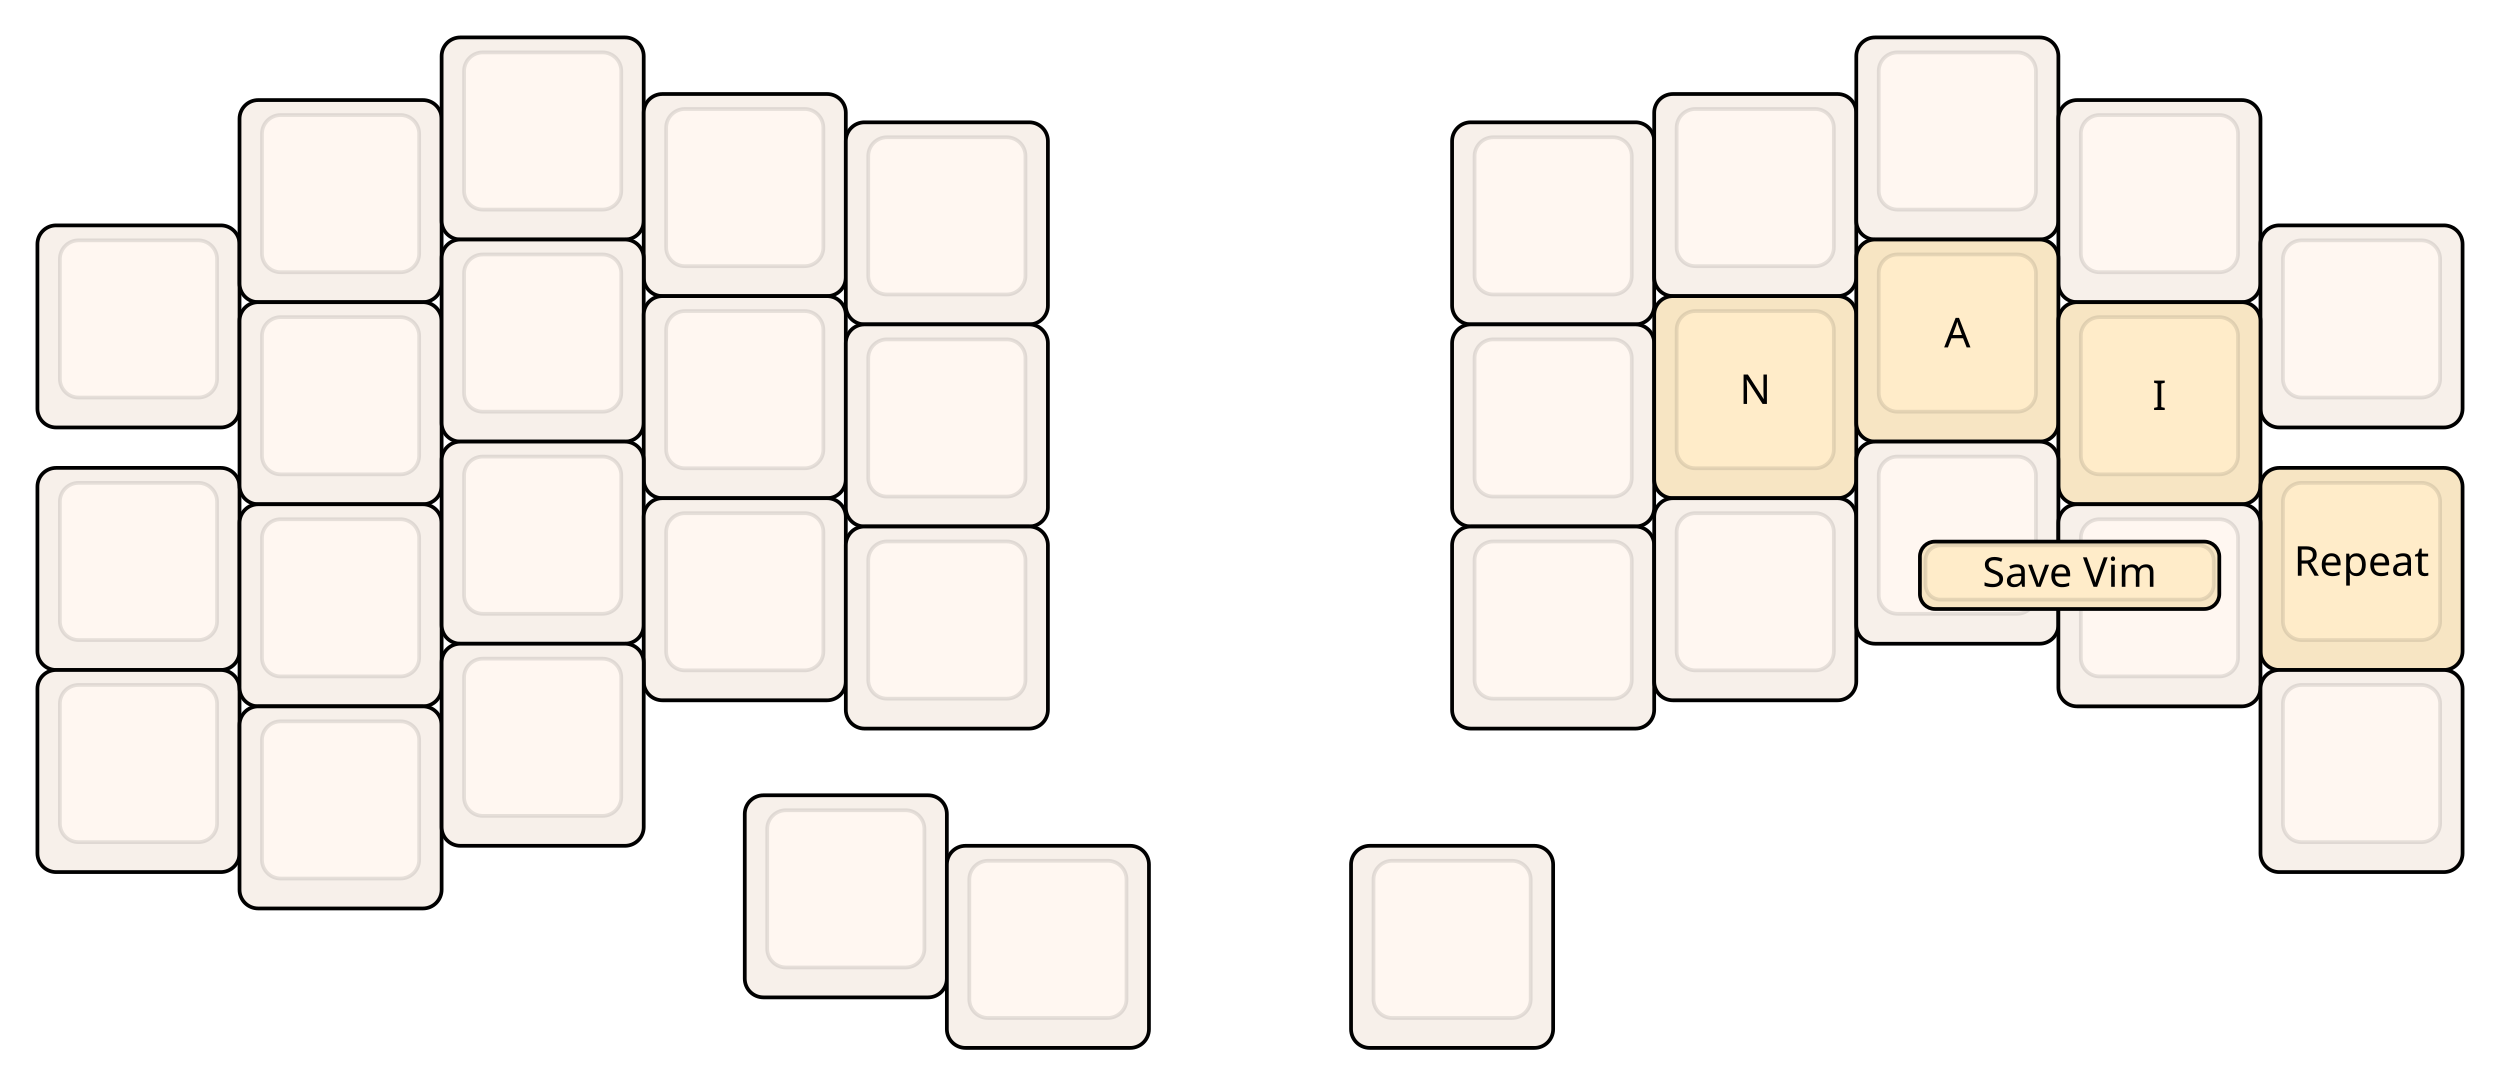
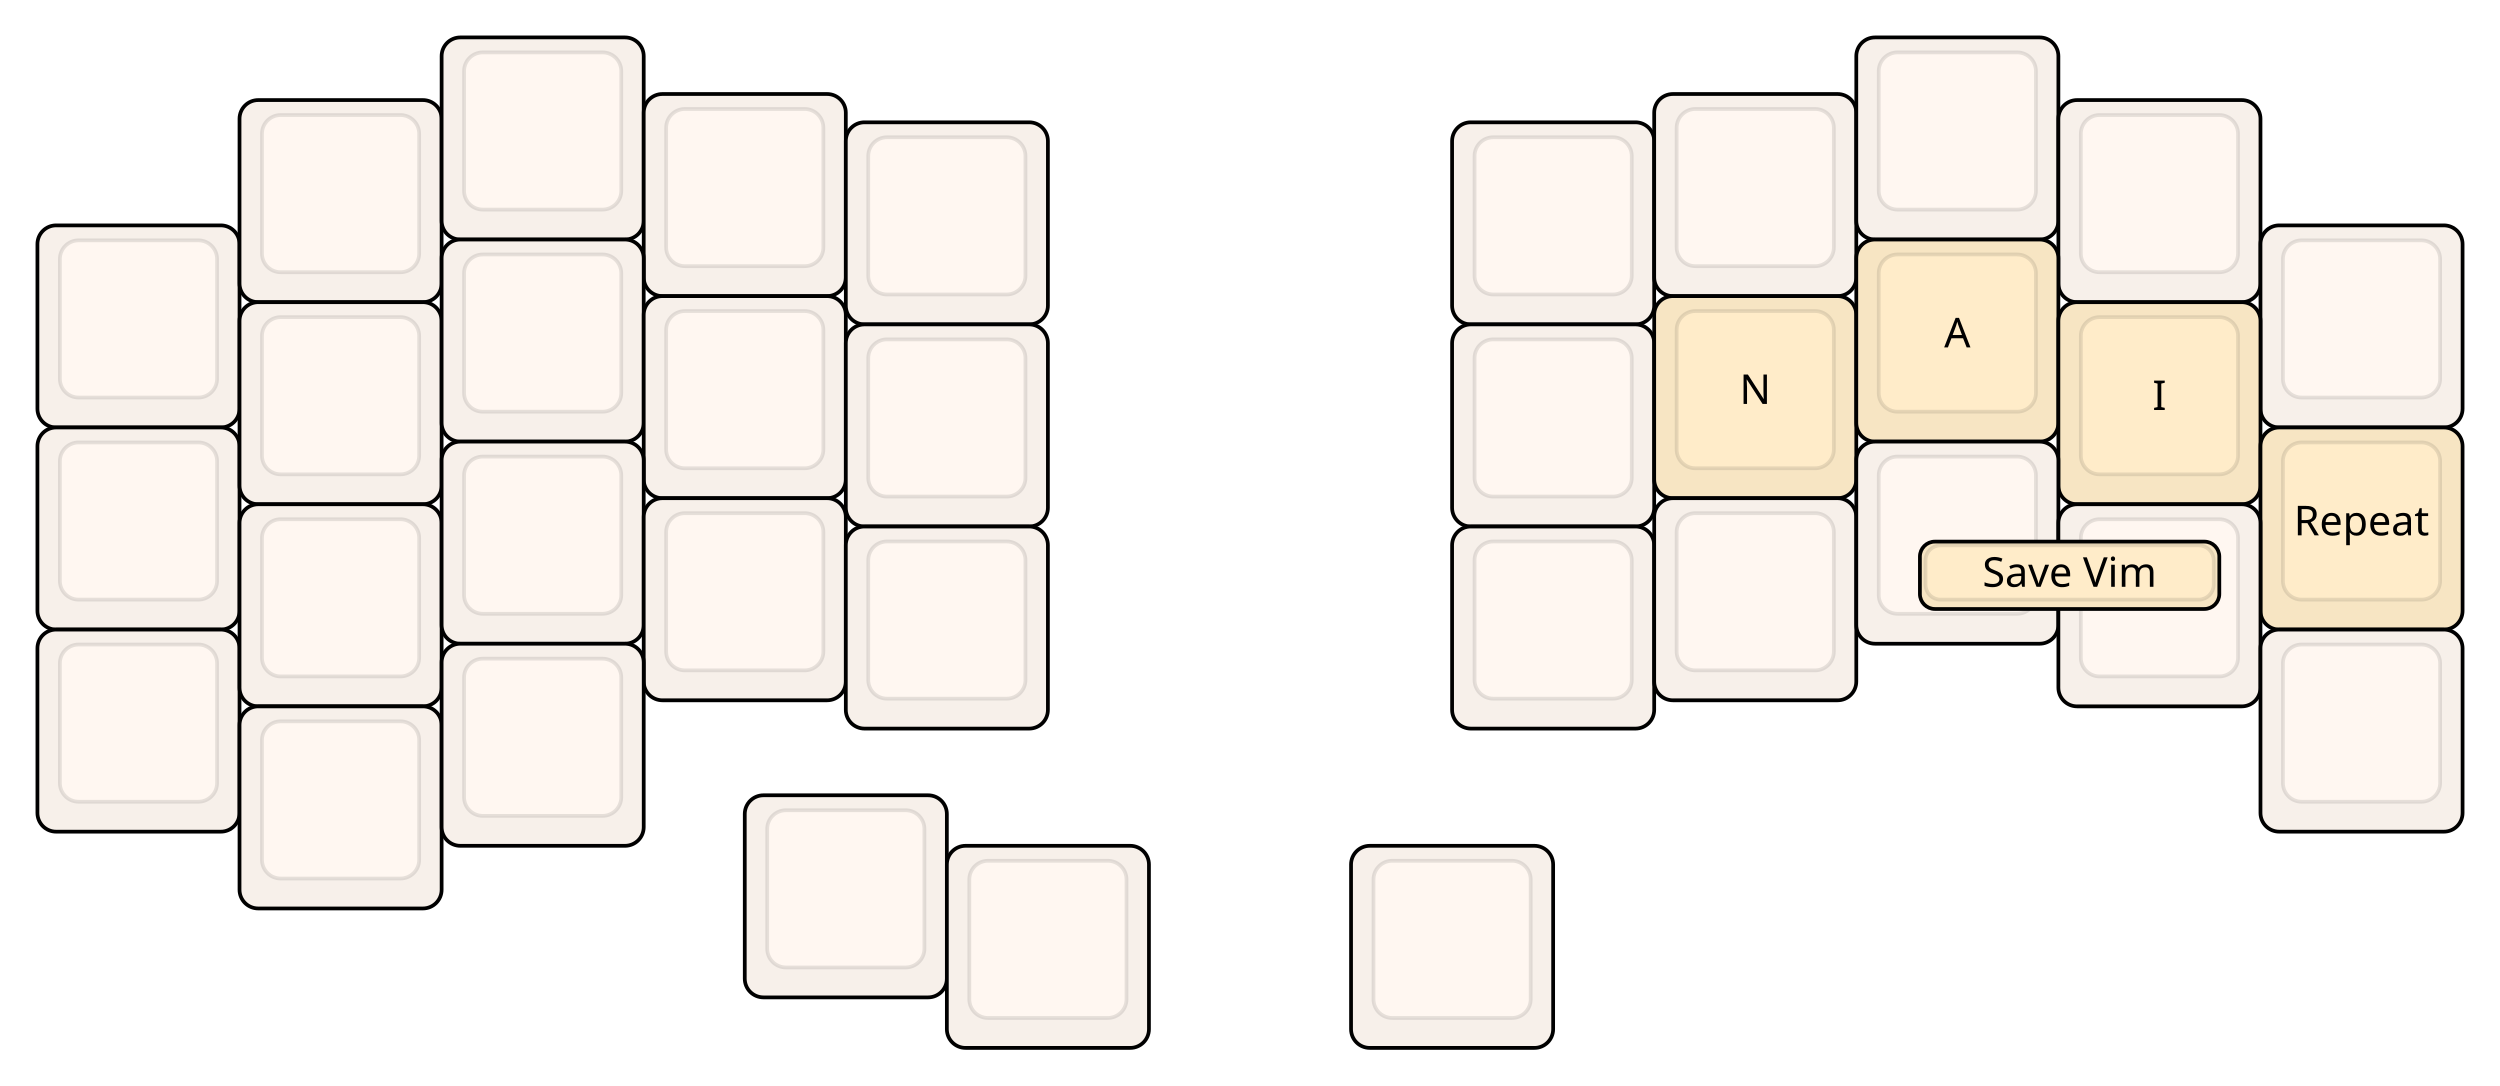
<svg xmlns="http://www.w3.org/2000/svg" width="668px" height="290x" viewBox="0 0 668 290">
  <style type="text/css">
    .keycap .border { stroke: black; stroke-width: 1; }
    .keycap .inner.border { stroke: rgba(0,0,0,.1); }
    .keycap { font-family: sans-serif; font-size: 11px}
    .combo-output { font-family: sans-serif; font-size: 16px}
    .combos .keycap { font-size: 8px}
  </style>
  <g class="keycap combo_background">
    <rect x="10" y="60.22" width="54" height="54" rx="5" fill="#f7f0ea" class="outer border" />
    <rect x="16" y="64.22" width="42" height="42" rx="5" fill="#fff7f1" class="inner border" />
  </g>
  <g class="keycap combo_background">
    <rect x="64" y="26.74" width="54" height="54" rx="5" fill="#f7f0ea" class="outer border" />
    <rect x="70" y="30.74" width="42" height="42" rx="5" fill="#fff7f1" class="inner border" />
  </g>
  <g class="keycap combo_background">
    <rect x="118" y="10" width="54" height="54" rx="5" fill="#f7f0ea" class="outer border" />
    <rect x="124" y="14" width="42" height="42" rx="5" fill="#fff7f1" class="inner border" />
  </g>
  <g class="keycap combo_background">
    <rect x="172" y="25.12" width="54" height="54" rx="5" fill="#f7f0ea" class="outer border" />
    <rect x="178" y="29.12" width="42" height="42" rx="5" fill="#fff7f1" class="inner border" />
  </g>
  <g class="keycap combo_background">
    <rect x="226" y="32.68" width="54" height="54" rx="5" fill="#f7f0ea" class="outer border" />
    <rect x="232" y="36.68" width="42" height="42" rx="5" fill="#fff7f1" class="inner border" />
  </g>
  <g class="keycap combo_background">
    <rect x="388" y="32.68" width="54" height="54" rx="5" fill="#f7f0ea" class="outer border" />
    <rect x="394" y="36.68" width="42" height="42" rx="5" fill="#fff7f1" class="inner border" />
  </g>
  <g class="keycap combo_background">
    <rect x="442" y="25.12" width="54" height="54" rx="5" fill="#f7f0ea" class="outer border" />
    <rect x="448" y="29.12" width="42" height="42" rx="5" fill="#fff7f1" class="inner border" />
  </g>
  <g class="keycap combo_background">
    <rect x="496" y="10" width="54" height="54" rx="5" fill="#f7f0ea" class="outer border" />
    <rect x="502" y="14" width="42" height="42" rx="5" fill="#fff7f1" class="inner border" />
  </g>
  <g class="keycap combo_background">
    <rect x="550" y="26.74" width="54" height="54" rx="5" fill="#f7f0ea" class="outer border" />
    <rect x="556" y="30.74" width="42" height="42" rx="5" fill="#fff7f1" class="inner border" />
  </g>
  <g class="keycap combo_background">
    <rect x="604" y="60.22" width="54" height="54" rx="5" fill="#f7f0ea" class="outer border" />
    <rect x="610" y="64.22" width="42" height="42" rx="5" fill="#fff7f1" class="inner border" />
  </g>
  <g class="keycap combo_background">
-     <rect x="10" y="125.02" width="54" height="54" rx="5" fill="#f7f0ea" class="outer border" />
-     <rect x="16" y="129.02" width="42" height="42" rx="5" fill="#fff7f1" class="inner border" />
+     <rect x="10" y="114.22" width="54" height="54" rx="5" fill="#f7f0ea" class="outer border" />
+     <rect x="16" y="118.22" width="42" height="42" rx="5" fill="#fff7f1" class="inner border" />
  </g>
  <g class="keycap combo_background">
    <rect x="64" y="80.74" width="54" height="54" rx="5" fill="#f7f0ea" class="outer border" />
    <rect x="70" y="84.74" width="42" height="42" rx="5" fill="#fff7f1" class="inner border" />
  </g>
  <g class="keycap combo_background">
    <rect x="118" y="64" width="54" height="54" rx="5" fill="#f7f0ea" class="outer border" />
    <rect x="124" y="68" width="42" height="42" rx="5" fill="#fff7f1" class="inner border" />
  </g>
  <g class="keycap combo_background">
    <rect x="172" y="79.12" width="54" height="54" rx="5" fill="#f7f0ea" class="outer border" />
    <rect x="178" y="83.12" width="42" height="42" rx="5" fill="#fff7f1" class="inner border" />
  </g>
  <g class="keycap combo_background">
    <rect x="226" y="86.68" width="54" height="54" rx="5" fill="#f7f0ea" class="outer border" />
    <rect x="232" y="90.68" width="42" height="42" rx="5" fill="#fff7f1" class="inner border" />
  </g>
  <g class="keycap combo_background">
    <rect x="388" y="86.68" width="54" height="54" rx="5" fill="#f7f0ea" class="outer border" />
    <rect x="394" y="90.68" width="42" height="42" rx="5" fill="#fff7f1" class="inner border" />
  </g>
  <g class="keycap default">
    <rect x="442" y="79.12" width="54" height="54" rx="5" fill="#f7e5c3" class="outer border" />
    <rect x="448" y="83.12" width="42" height="42" rx="5" fill="#ffecc9" class="inner border" />
    <text x="469" y="104.12" text-anchor="middle" dominant-baseline="middle" class="main">
      <tspan x="469" dy="0">N</tspan>
    </text>
  </g>
  <g class="keycap default">
    <rect x="496" y="64" width="54" height="54" rx="5" fill="#f7e5c3" class="outer border" />
    <rect x="502" y="68" width="42" height="42" rx="5" fill="#ffecc9" class="inner border" />
    <text x="523" y="89" text-anchor="middle" dominant-baseline="middle" class="main">
      <tspan x="523" dy="0">A</tspan>
    </text>
  </g>
  <g class="keycap default">
    <rect x="550" y="80.74" width="54" height="54" rx="5" fill="#f7e5c3" class="outer border" />
    <rect x="556" y="84.74" width="42" height="42" rx="5" fill="#ffecc9" class="inner border" />
    <text x="577" y="105.74" text-anchor="middle" dominant-baseline="middle" class="main">
      <tspan x="577" dy="0">I</tspan>
    </text>
  </g>
  <g class="keycap default">
-     <rect x="604" y="125.02" width="54" height="54" rx="5" fill="#f7e5c3" class="outer border" />
-     <rect x="610" y="129.02" width="42" height="42" rx="5" fill="#ffecc9" class="inner border" />
-     <text x="631" y="150.02" text-anchor="middle" dominant-baseline="middle" class="main">
+     <rect x="604" y="114.22" width="54" height="54" rx="5" fill="#f7e5c3" class="outer border" />
+     <rect x="610" y="118.22" width="42" height="42" rx="5" fill="#ffecc9" class="inner border" />
+     <text x="631" y="139.22" text-anchor="middle" dominant-baseline="middle" class="main">
      <tspan x="631" dy="0">Repeat</tspan>
    </text>
  </g>
  <g class="keycap combo_background">
-     <rect x="10" y="179.02" width="54" height="54" rx="5" fill="#f7f0ea" class="outer border" />
-     <rect x="16" y="183.02" width="42" height="42" rx="5" fill="#fff7f1" class="inner border" />
+     <rect x="10" y="168.22" width="54" height="54" rx="5" fill="#f7f0ea" class="outer border" />
+     <rect x="16" y="172.22" width="42" height="42" rx="5" fill="#fff7f1" class="inner border" />
  </g>
  <g class="keycap combo_background">
    <rect x="64" y="134.74" width="54" height="54" rx="5" fill="#f7f0ea" class="outer border" />
    <rect x="70" y="138.74" width="42" height="42" rx="5" fill="#fff7f1" class="inner border" />
  </g>
  <g class="keycap combo_background">
    <rect x="118" y="118" width="54" height="54" rx="5" fill="#f7f0ea" class="outer border" />
    <rect x="124" y="122" width="42" height="42" rx="5" fill="#fff7f1" class="inner border" />
  </g>
  <g class="keycap combo_background">
    <rect x="172" y="133.12" width="54" height="54" rx="5" fill="#f7f0ea" class="outer border" />
    <rect x="178" y="137.12" width="42" height="42" rx="5" fill="#fff7f1" class="inner border" />
  </g>
  <g class="keycap combo_background">
    <rect x="226" y="140.68" width="54" height="54" rx="5" fill="#f7f0ea" class="outer border" />
    <rect x="232" y="144.68" width="42" height="42" rx="5" fill="#fff7f1" class="inner border" />
  </g>
  <g class="keycap combo_background">
    <rect x="388" y="140.68" width="54" height="54" rx="5" fill="#f7f0ea" class="outer border" />
    <rect x="394" y="144.68" width="42" height="42" rx="5" fill="#fff7f1" class="inner border" />
  </g>
  <g class="keycap combo_background">
    <rect x="442" y="133.12" width="54" height="54" rx="5" fill="#f7f0ea" class="outer border" />
    <rect x="448" y="137.12" width="42" height="42" rx="5" fill="#fff7f1" class="inner border" />
  </g>
  <g class="keycap combo_background">
    <rect x="496" y="118" width="54" height="54" rx="5" fill="#f7f0ea" class="outer border" />
    <rect x="502" y="122" width="42" height="42" rx="5" fill="#fff7f1" class="inner border" />
  </g>
  <g class="keycap combo_background">
    <rect x="550" y="134.74" width="54" height="54" rx="5" fill="#f7f0ea" class="outer border" />
    <rect x="556" y="138.74" width="42" height="42" rx="5" fill="#fff7f1" class="inner border" />
  </g>
  <g class="keycap combo_background">
-     <rect x="604" y="179.02" width="54" height="54" rx="5" fill="#f7f0ea" class="outer border" />
-     <rect x="610" y="183.02" width="42" height="42" rx="5" fill="#fff7f1" class="inner border" />
+     <rect x="604" y="168.22" width="54" height="54" rx="5" fill="#f7f0ea" class="outer border" />
+     <rect x="610" y="172.22" width="42" height="42" rx="5" fill="#fff7f1" class="inner border" />
  </g>
  <g class="keycap combo_background">
    <rect x="64" y="188.74" width="54" height="54" rx="5" fill="#f7f0ea" class="outer border" />
    <rect x="70" y="192.74" width="42" height="42" rx="5" fill="#fff7f1" class="inner border" />
  </g>
  <g class="keycap combo_background">
    <rect x="118" y="172" width="54" height="54" rx="5" fill="#f7f0ea" class="outer border" />
    <rect x="124" y="176" width="42" height="42" rx="5" fill="#fff7f1" class="inner border" />
  </g>
  <g class="keycap combo_background">
    <rect x="199" y="212.5" width="54" height="54" rx="5" fill="#f7f0ea" class="outer border" />
    <rect x="205" y="216.5" width="42" height="42" rx="5" fill="#fff7f1" class="inner border" />
  </g>
  <g class="keycap combo_background">
    <rect x="253" y="226" width="54" height="54" rx="5" fill="#f7f0ea" class="outer border" />
    <rect x="259" y="230" width="42" height="42" rx="5" fill="#fff7f1" class="inner border" />
  </g>
  <g class="keycap combo_background">
    <rect x="361" y="226" width="54" height="54" rx="5" fill="#f7f0ea" class="outer border" />
    <rect x="367" y="230" width="42" height="42" rx="5" fill="#fff7f1" class="inner border" />
  </g>
  <g class="keycap default">
    <rect x="513" y="144.72" width="80" height="18" rx="4" fill="#f7e5c3" class="outer border" />
    <rect x="514.5" y="145.72" width="77" height="14.5" rx="4" fill="#ffecc9" class="inner border" />
    <text x="553" y="152.97" text-anchor="middle" dominant-baseline="middle" class="main">
      <tspan x="553" dy="0">Save Vim</tspan>
    </text>
  </g>
</svg>
